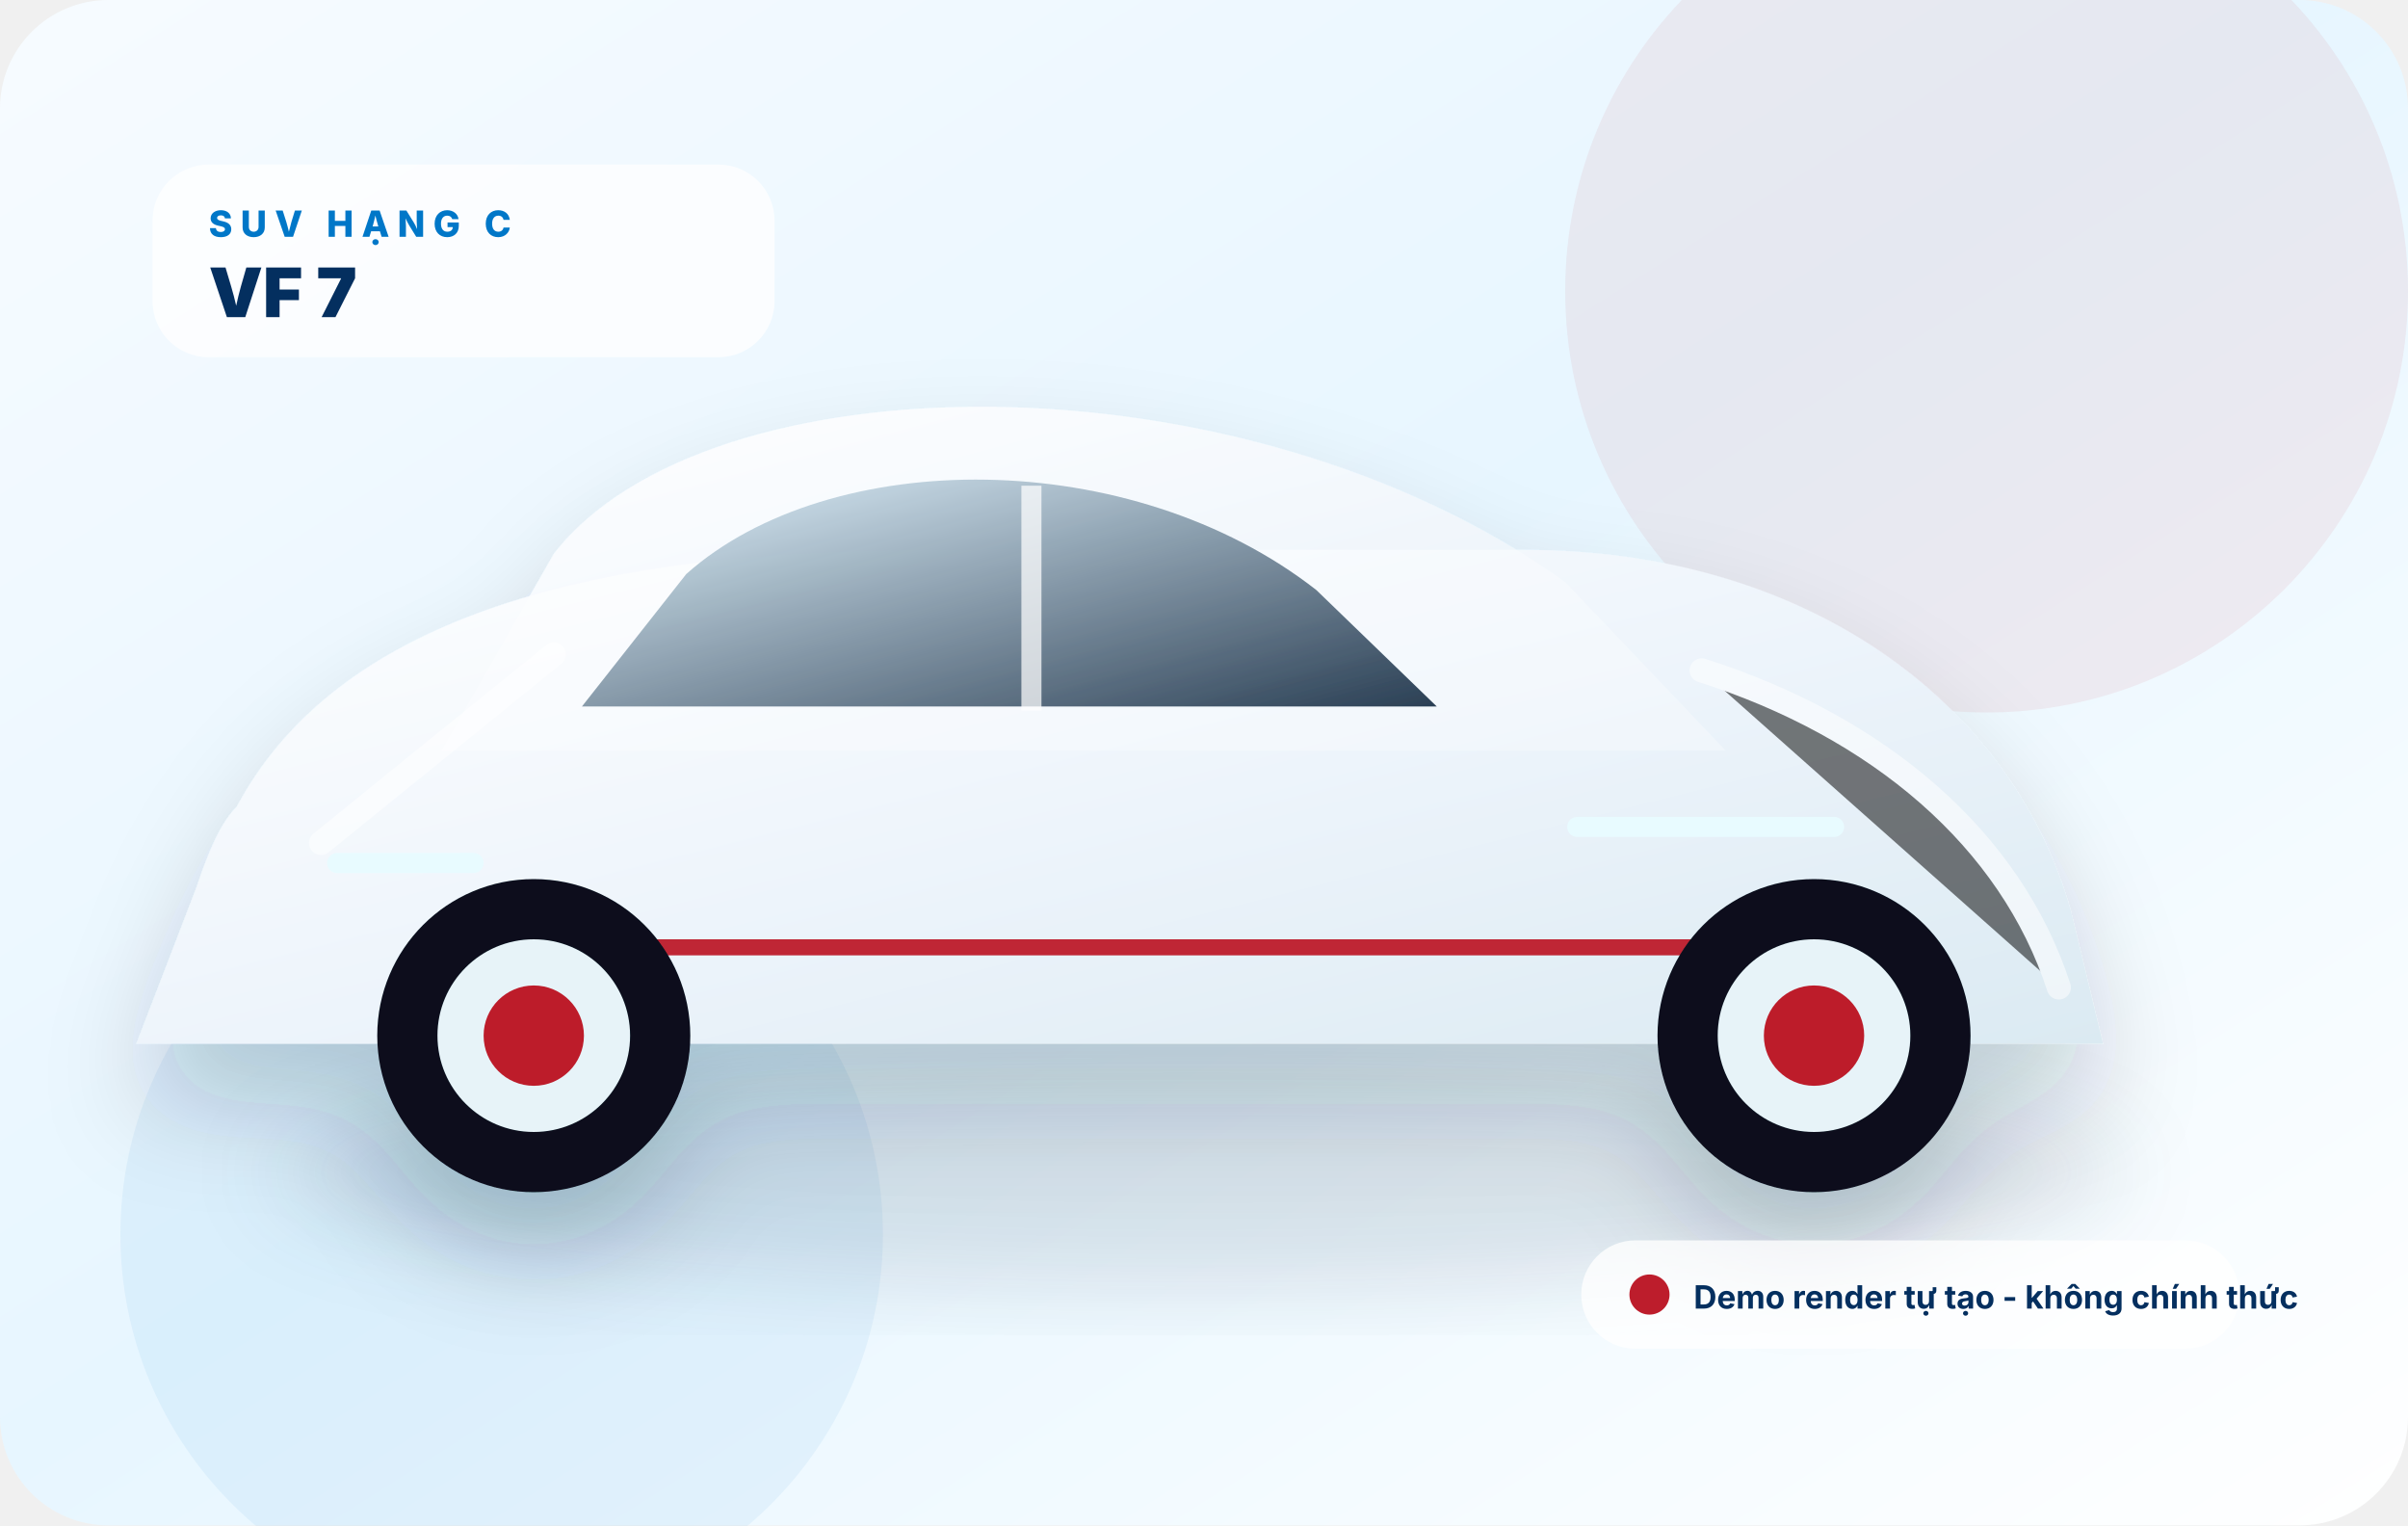
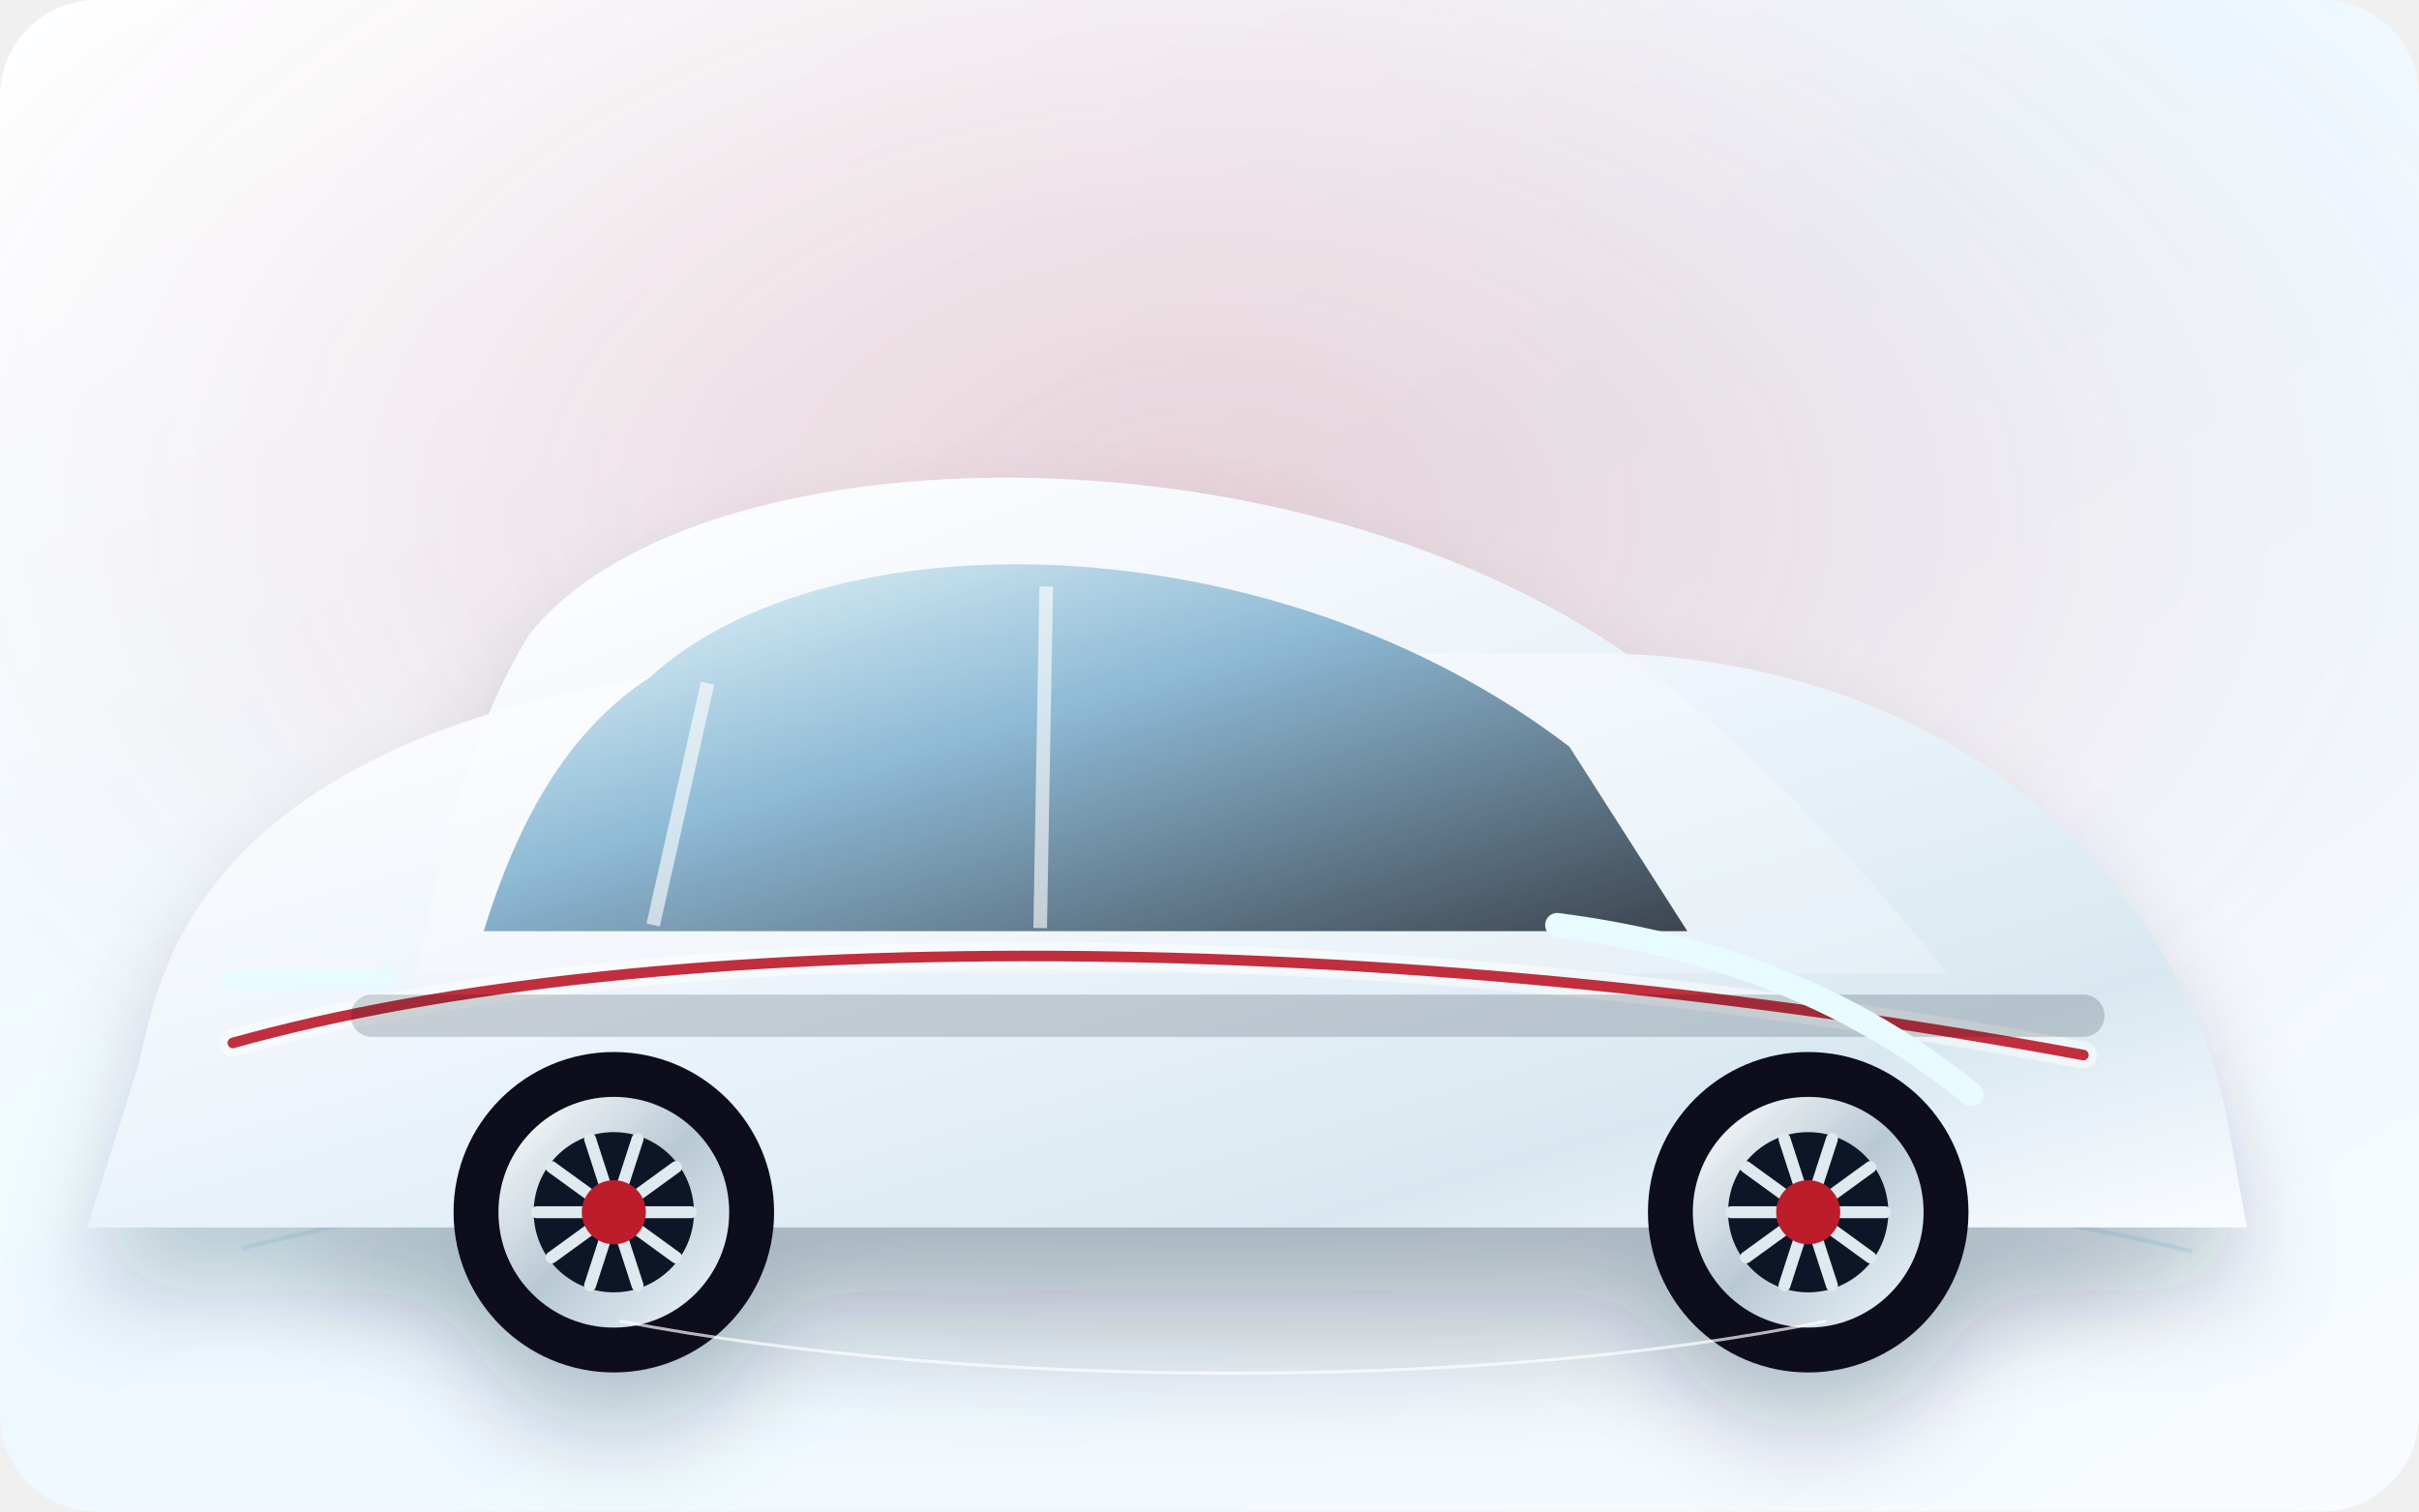
- <svg xmlns="http://www.w3.org/2000/svg" width="1200" height="760" viewBox="0 0 1200 760" role="img" aria-labelledby="title_vf_7 desc_vf_7">
+ <svg xmlns="http://www.w3.org/2000/svg" width="1600" height="1000" viewBox="0 0 1600 1000" role="img" aria-labelledby="title_vf_7 desc_vf_7">
  <defs>
    <linearGradient id="bg_vf_7" x1="0" y1="0" x2="1" y2="1">
-       <stop offset="0%" stop-color="#f7fbff" />
-       <stop offset="48%" stop-color="#e7f6ff" />
-       <stop offset="100%" stop-color="#ffffff" />
+       <stop offset="0%" stop-color="#ffffff" />
+       <stop offset="46%" stop-color="#eef9ff" />
+       <stop offset="100%" stop-color="#f8fbff" />
    </linearGradient>
-     <linearGradient id="paint_vf_7" x1="0" y1="0" x2="1" y2="1">
+     <radialGradient id="halo_vf_7" cx="50%" cy="34%" r="58%">
+       <stop offset="0%" stop-color="#bd1d2c" stop-opacity="0.18" />
+       <stop offset="70%" stop-color="#bd1d2c" stop-opacity="0.04" />
+       <stop offset="100%" stop-color="#bd1d2c" stop-opacity="0" />
+     </radialGradient>
+     <linearGradient id="paint_vf_7" x1="0" y1="0.05" x2="1" y2="0.95">
      <stop offset="0%" stop-color="#ffffff" />
-       <stop offset="52%" stop-color="#edf4fb" />
-       <stop offset="100%" stop-color="#dbeaf2" />
+       <stop offset="42%" stop-color="#edf4fb" />
+       <stop offset="78%" stop-color="#d9e8f0" />
+       <stop offset="100%" stop-color="#f8fbff" />
    </linearGradient>
    <linearGradient id="glass_vf_7" x1="0" y1="0" x2="1" y2="1">
-       <stop offset="0%" stop-color="#dff4ff" />
-       <stop offset="100%" stop-color="#0b2239" />
+       <stop offset="0%" stop-color="#e9fbff" />
+       <stop offset="44%" stop-color="#6ea6c8" />
+       <stop offset="100%" stop-color="#07111e" />
+     </linearGradient>
+     <linearGradient id="rim_vf_7" x1="0" y1="0" x2="1" y2="1">
+       <stop offset="0%" stop-color="#ffffff" />
+       <stop offset="50%" stop-color="#b9c9d4" />
+       <stop offset="100%" stop-color="#eef6fb" />
    </linearGradient>
    <filter id="shadow_vf_7" x="-20%" y="-20%" width="140%" height="150%">
-       <feDropShadow dx="0" dy="30" stdDeviation="26" flood-color="#08213b" flood-opacity="0.20" />
+       <feDropShadow dx="0" dy="42" stdDeviation="32" flood-color="#08213b" flood-opacity="0.22" />
    </filter>
-     <filter id="soft_vf_7" x="-20%" y="-20%" width="140%" height="140%">
-       <feGaussianBlur stdDeviation="22" />
+     <filter id="floor_vf_7" x="-20%" y="-30%" width="140%" height="160%">
+       <feGaussianBlur stdDeviation="28" />
    </filter>
  </defs>
-   <rect width="1200" height="760" rx="54" fill="url(#bg_vf_7)" />
-   <circle cx="990" cy="145" r="210" fill="#bd1d2c" opacity="0.07" />
-   <circle cx="250" cy="615" r="190" fill="#0077c8" opacity="0.06" />
-   <ellipse cx="596" cy="584" rx="462" ry="58" fill="#072a4a" opacity="0.12" filter="url(#soft_vf_7)" />
+   <rect width="1600" height="1000" rx="64" fill="url(#bg_vf_7)" />
+   <rect width="1600" height="1000" rx="64" fill="url(#halo_vf_7)" />
+   <path d="M160 826 C470 744 1104 742 1450 828" fill="none" stroke="#cbe8f6" stroke-width="3" opacity="0.62" />
+   <ellipse cx="812" cy="838" rx="612" ry="82" fill="#08213b" opacity="0.12" filter="url(#floor_vf_7)" />
  <g filter="url(#shadow_vf_7)">
-     <path d="M276 276 C352 178 618 174 780 290 L860 374 H220 Z" fill="url(#paint_vf_7)" />
-     <path d="M118 402 C164 316 276 274 462 274 H760 C898 274 1002 348 1032 454 L1048 520 H68 L98 442 C104 424 110 410 118 402 Z" fill="url(#paint_vf_7)" />
-     <path d="M276 276 C352 178 618 174 780 290 L860 374 H220 Z" fill="#ffffff" opacity="0.28" />
-     <path d="M342 286 C414 222 564 222 656 294 L716 352 H290 Z" fill="url(#glass_vf_7)" opacity="0.86" />
-     <path d="M514 242 L514 354" stroke="#ffffff" stroke-width="10" opacity="0.72" />
-     <path d="M160 420 L276 326" stroke="#ffffff" stroke-width="12" stroke-linecap="round" opacity="0.52" />
-     <path d="M848 334 C936 362 1002 418 1026 492" stroke="#ffffff" stroke-width="12" stroke-linecap="round" opacity="0.52" />
-     <path d="M242 472 H954" stroke="#bd1d2c" stroke-width="8" stroke-linecap="round" opacity="0.95" />
-     <path d="M786 412 H914" stroke="#e8fbff" stroke-width="10" stroke-linecap="round" />
-     <path d="M168 430 H236" stroke="#e8fbff" stroke-width="10" stroke-linecap="round" />
+     <path d="M350 420 C464 276 894 274 1114 462 C1172 512 1220 560 1288 644 H276 C294 544 318 472 350 420 Z" fill="url(#paint_vf_7)" />
+     <path d="M112 636 C170 502 348 432 658 432 H1050 C1272 432 1434 562 1472 736 L1486 812 H58 L92 704 C98 676 104 654 112 636 Z" fill="url(#paint_vf_7)" />
+     <path d="M350 420 C464 276 894 274 1114 462 C1172 512 1220 560 1288 644 H276 C294 544 318 472 350 420 Z" fill="#ffffff" opacity="0.24" />
+     <path d="M430 448 C548 340 842 344 1038 494 L1116 616 H320 C344 538 378 482 430 448 Z" fill="url(#glass_vf_7)" opacity="0.9" />
+     <path d="M430 448 C548 340 842 344 1038 494 L1116 616 H320 C344 538 378 482 430 448 Z" fill="#ffffff" opacity="0.14" />
+     <path d="M154 690 C432 612 914 612 1378 698" fill="none" stroke="#ffffff" stroke-width="18" stroke-linecap="round" opacity="0.5" />
+     <path d="M154 690 C432 612 914 612 1378 698" fill="none" stroke="#bd1d2c" stroke-width="7" stroke-linecap="round" opacity="0.92" />
+     <path d="M246 672 H1378" stroke="#0b1726" stroke-width="28" stroke-linecap="round" opacity="0.18" />
+     <path d="M1030 612 C1138 626 1228 662 1304 724" fill="none" stroke="#e8fbff" stroke-width="16" stroke-linecap="round" />
+     <path d="M154 648 H256" fill="none" stroke="#e8fbff" stroke-width="14" stroke-linecap="round" />
+     <path d="M468 452 L432 612" stroke="#ffffff" stroke-width="9" opacity="0.62" />
+     <path d="M692 388 L688 614" stroke="#ffffff" stroke-width="9" opacity="0.62" />
    <g>
-       <circle cx="266" cy="516" r="78" fill="#07111e" />
-       <circle cx="266" cy="516" r="48" fill="#e7f3f8" />
-       <circle cx="266" cy="516" r="25" fill="#bd1d2c" />
-       <circle cx="904" cy="516" r="78" fill="#07111e" />
-       <circle cx="904" cy="516" r="48" fill="#e7f3f8" />
-       <circle cx="904" cy="516" r="25" fill="#bd1d2c" />
+       <circle cx="406" cy="802" r="106" fill="#07111e" />
+       <circle cx="406" cy="802" r="76.32" fill="url(#rim_vf_7)" />
+       <circle cx="406" cy="802" r="53" fill="#0b1726" />
+       <line x1="406" y1="802" x2="456.9" y2="802.0" stroke="#dfeaf0" stroke-width="7.9" stroke-linecap="round" />
+       <line x1="406" y1="802" x2="447.2" y2="831.9" stroke="#dfeaf0" stroke-width="7.9" stroke-linecap="round" />
+       <line x1="406" y1="802" x2="421.7" y2="850.4" stroke="#dfeaf0" stroke-width="7.9" stroke-linecap="round" />
+       <line x1="406" y1="802" x2="390.3" y2="850.4" stroke="#dfeaf0" stroke-width="7.9" stroke-linecap="round" />
+       <line x1="406" y1="802" x2="364.8" y2="831.9" stroke="#dfeaf0" stroke-width="7.9" stroke-linecap="round" />
+       <line x1="406" y1="802" x2="355.1" y2="802.0" stroke="#dfeaf0" stroke-width="7.9" stroke-linecap="round" />
+       <line x1="406" y1="802" x2="364.8" y2="772.1" stroke="#dfeaf0" stroke-width="7.9" stroke-linecap="round" />
+       <line x1="406" y1="802" x2="390.3" y2="753.6" stroke="#dfeaf0" stroke-width="7.9" stroke-linecap="round" />
+       <line x1="406" y1="802" x2="421.7" y2="753.6" stroke="#dfeaf0" stroke-width="7.9" stroke-linecap="round" />
+       <line x1="406" y1="802" x2="447.2" y2="772.1" stroke="#dfeaf0" stroke-width="7.9" stroke-linecap="round" />
+       <circle cx="406" cy="802" r="21.2" fill="#bd1d2c" />
+     </g>
+     <g>
+       <circle cx="1196" cy="802" r="106" fill="#07111e" />
+       <circle cx="1196" cy="802" r="76.32" fill="url(#rim_vf_7)" />
+       <circle cx="1196" cy="802" r="53" fill="#0b1726" />
+       <line x1="1196" y1="802" x2="1246.9" y2="802.0" stroke="#dfeaf0" stroke-width="7.9" stroke-linecap="round" />
+       <line x1="1196" y1="802" x2="1237.2" y2="831.9" stroke="#dfeaf0" stroke-width="7.9" stroke-linecap="round" />
+       <line x1="1196" y1="802" x2="1211.7" y2="850.4" stroke="#dfeaf0" stroke-width="7.9" stroke-linecap="round" />
+       <line x1="1196" y1="802" x2="1180.3" y2="850.4" stroke="#dfeaf0" stroke-width="7.9" stroke-linecap="round" />
+       <line x1="1196" y1="802" x2="1154.8" y2="831.9" stroke="#dfeaf0" stroke-width="7.9" stroke-linecap="round" />
+       <line x1="1196" y1="802" x2="1145.1" y2="802.0" stroke="#dfeaf0" stroke-width="7.9" stroke-linecap="round" />
+       <line x1="1196" y1="802" x2="1154.8" y2="772.1" stroke="#dfeaf0" stroke-width="7.9" stroke-linecap="round" />
+       <line x1="1196" y1="802" x2="1180.3" y2="753.6" stroke="#dfeaf0" stroke-width="7.9" stroke-linecap="round" />
+       <line x1="1196" y1="802" x2="1211.7" y2="753.6" stroke="#dfeaf0" stroke-width="7.9" stroke-linecap="round" />
+       <line x1="1196" y1="802" x2="1237.2" y2="772.1" stroke="#dfeaf0" stroke-width="7.9" stroke-linecap="round" />
+       <circle cx="1196" cy="802" r="21.2" fill="#bd1d2c" />
    </g>
  </g>
-   <g transform="translate(76 82)">
-     <rect width="310" height="96" rx="28" fill="#ffffff" opacity="0.74" />
-     <text x="28" y="36" font-family="Inter, Arial, sans-serif" font-size="18" font-weight="800" letter-spacing="4" fill="#0077c8">SUV HẠNG C</text>
-     <text x="28" y="76" font-family="Inter, Arial, sans-serif" font-size="34" font-weight="850" fill="#042f5f">VF 7</text>
-   </g>
-   <g transform="translate(788 618)">
-     <rect width="328" height="54" rx="27" fill="#ffffff" opacity="0.78" />
-     <circle cx="34" cy="27" r="10" fill="#bd1d2c" />
-     <text x="56" y="34" font-family="Inter, Arial, sans-serif" font-size="16" font-weight="750" fill="#042f5f">Demo render tự tạo - không chính thức</text>
-   </g>
+   <path d="M410 874 C650 920 984 920 1208 874" fill="none" stroke="#ffffff" stroke-width="2" opacity="0.7" />
</svg>
